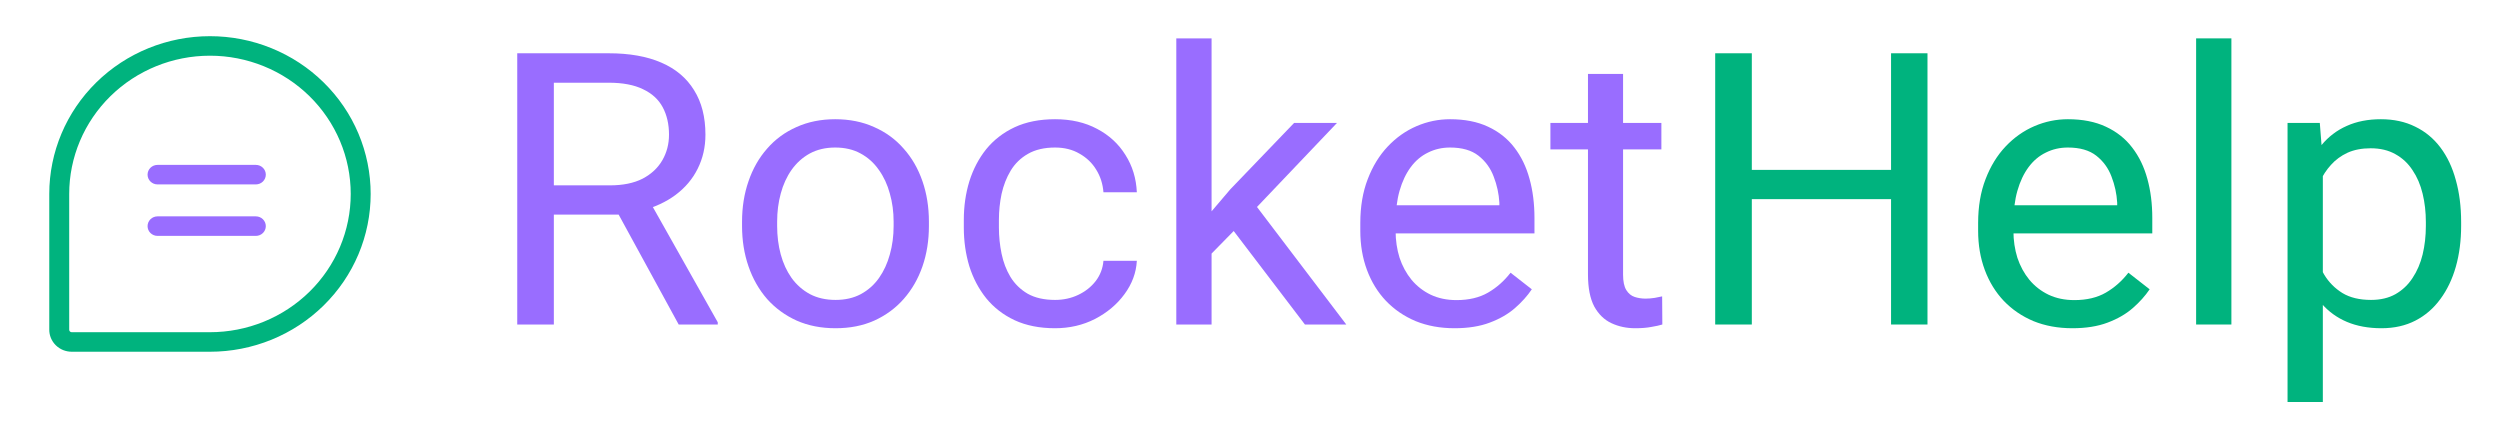
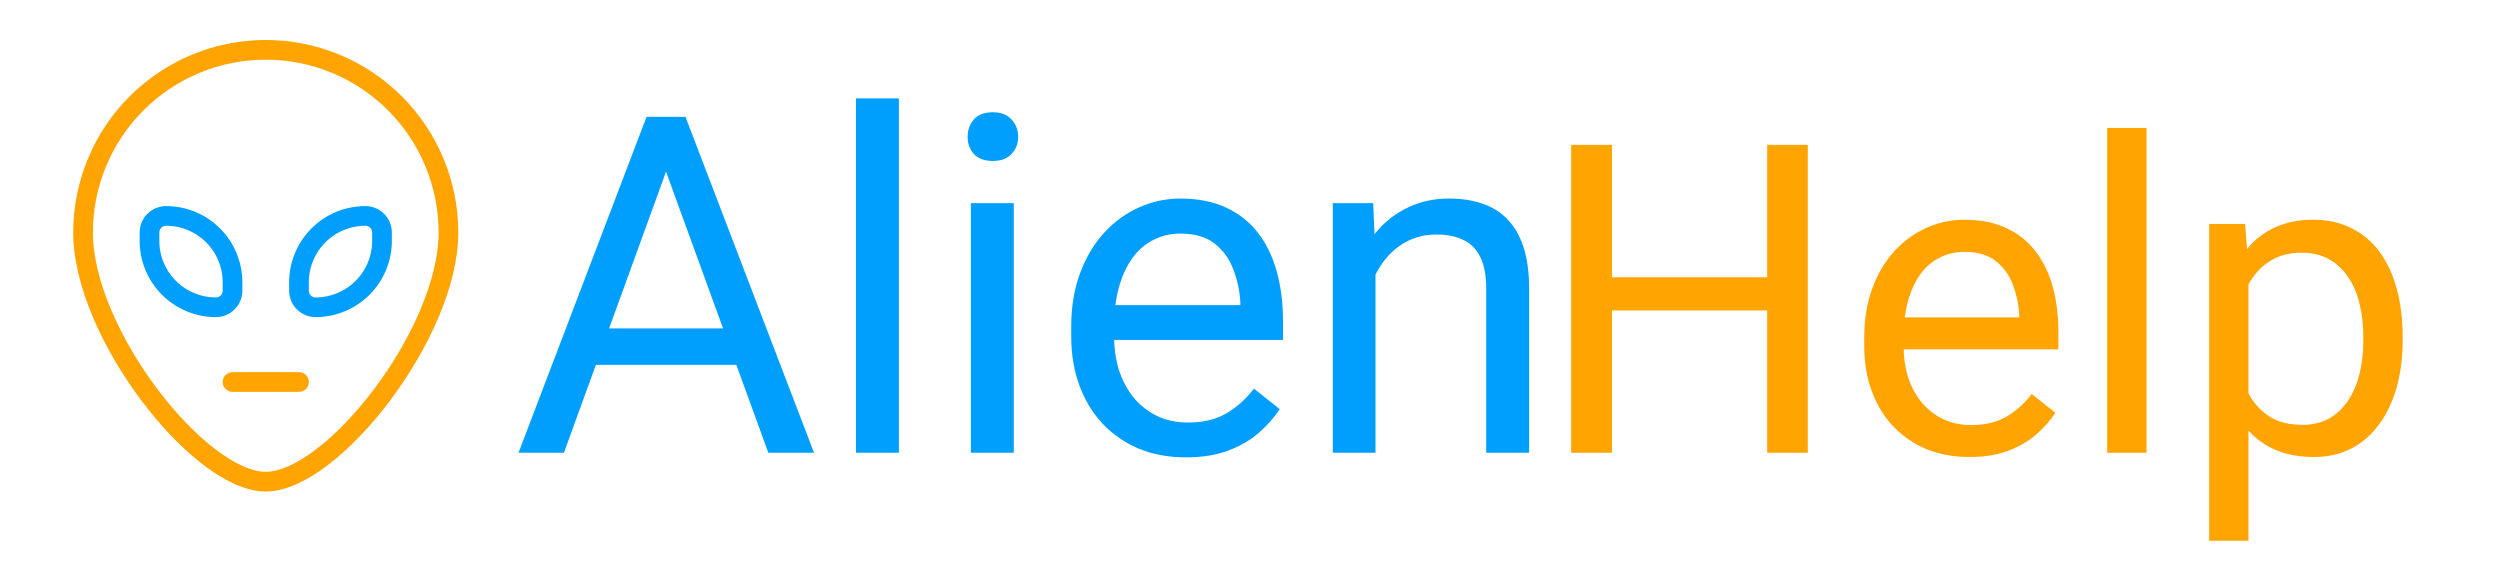
- <svg xmlns="http://www.w3.org/2000/svg" width="154" height="26" viewBox="0 0 154 26" fill="none">
-   <path fill-rule="evenodd" clip-rule="evenodd" d="M12.934 3.431C10.635 3.431 8.43 4.328 6.803 5.925C5.177 7.522 4.263 9.688 4.263 11.948V20.31C4.263 20.331 4.267 20.351 4.274 20.37C4.282 20.389 4.294 20.406 4.308 20.42C4.323 20.434 4.34 20.445 4.359 20.453C4.378 20.46 4.398 20.464 4.418 20.464L4.426 20.464L12.934 20.464C14.072 20.464 15.2 20.244 16.252 19.816C17.303 19.388 18.259 18.761 19.065 17.97C19.87 17.179 20.509 16.241 20.945 15.207C21.381 14.174 21.605 13.066 21.605 11.948C21.605 10.829 21.381 9.721 20.945 8.688C20.509 7.655 19.87 6.716 19.065 5.925C18.259 5.134 17.303 4.507 16.252 4.08C15.2 3.652 14.072 3.431 12.934 3.431ZM12.934 21.667H4.429C4.246 21.668 4.065 21.634 3.895 21.567C3.724 21.498 3.569 21.397 3.438 21.269C3.308 21.141 3.205 20.989 3.136 20.822C3.067 20.655 3.033 20.478 3.035 20.299V11.948C3.035 9.37 4.077 6.899 5.933 5.076C7.79 3.253 10.308 2.229 12.934 2.229C14.234 2.229 15.522 2.48 16.723 2.969C17.924 3.457 19.015 4.173 19.934 5.076C20.854 5.978 21.583 7.05 22.08 8.229C22.577 9.408 22.833 10.671 22.833 11.948C22.833 13.224 22.577 14.487 22.08 15.666C21.583 16.845 20.854 17.917 19.934 18.819C19.015 19.722 17.924 20.438 16.723 20.927C15.522 21.415 14.234 21.667 12.934 21.667Z" fill="#00B37E" />
-   <path fill-rule="evenodd" clip-rule="evenodd" d="M9.09 10.758C9.09 10.426 9.365 10.157 9.704 10.157H15.76C16.099 10.157 16.374 10.426 16.374 10.758C16.374 11.091 16.099 11.36 15.76 11.36H9.704C9.365 11.36 9.09 11.091 9.09 10.758Z" fill="#996DFF" />
-   <path fill-rule="evenodd" clip-rule="evenodd" d="M9.09 13.93C9.09 13.598 9.365 13.328 9.704 13.328H15.76C16.099 13.328 16.374 13.598 16.374 13.93C16.374 14.262 16.099 14.531 15.76 14.531H9.704C9.365 14.531 9.09 14.262 9.09 13.93Z" fill="#996DFF" />
-   <path d="M31.862 3.282H37.495C38.773 3.282 39.852 3.473 40.732 3.855C41.62 4.238 42.294 4.804 42.754 5.554C43.221 6.296 43.455 7.21 43.455 8.296C43.455 9.061 43.295 9.761 42.976 10.396C42.664 11.024 42.212 11.559 41.62 12.003C41.036 12.439 40.334 12.764 39.517 12.978L38.885 13.219H33.592L33.568 11.418H37.565C38.375 11.418 39.049 11.28 39.587 11.005C40.124 10.722 40.529 10.343 40.802 9.868C41.075 9.394 41.211 8.87 41.211 8.296C41.211 7.654 41.082 7.091 40.825 6.609C40.568 6.128 40.163 5.756 39.61 5.496C39.065 5.229 38.36 5.095 37.495 5.095H34.117V19.99H31.862V3.282ZM41.807 19.99L37.67 12.416L40.019 12.405L44.214 19.852V19.99H41.807Z" fill="#996DFF" />
-   <path d="M45.71 13.919V13.655C45.71 12.76 45.843 11.93 46.108 11.165C46.372 10.393 46.754 9.723 47.253 9.157C47.751 8.583 48.355 8.14 49.064 7.826C49.773 7.505 50.568 7.344 51.448 7.344C52.336 7.344 53.135 7.505 53.844 7.826C54.56 8.14 55.168 8.583 55.667 9.157C56.173 9.723 56.559 10.393 56.824 11.165C57.089 11.93 57.221 12.76 57.221 13.655V13.919C57.221 14.814 57.089 15.644 56.824 16.409C56.559 17.174 56.173 17.844 55.667 18.418C55.168 18.984 54.564 19.427 53.855 19.749C53.154 20.062 52.36 20.219 51.471 20.219C50.583 20.219 49.785 20.062 49.076 19.749C48.367 19.427 47.759 18.984 47.253 18.418C46.754 17.844 46.372 17.174 46.108 16.409C45.843 15.644 45.71 14.814 45.71 13.919ZM47.872 13.655V13.919C47.872 14.539 47.946 15.124 48.094 15.675C48.242 16.218 48.464 16.7 48.76 17.121C49.064 17.542 49.442 17.874 49.894 18.119C50.346 18.356 50.871 18.475 51.471 18.475C52.063 18.475 52.582 18.356 53.026 18.119C53.478 17.874 53.852 17.542 54.148 17.121C54.444 16.7 54.666 16.218 54.814 15.675C54.969 15.124 55.047 14.539 55.047 13.919V13.655C55.047 13.043 54.969 12.466 54.814 11.922C54.666 11.372 54.44 10.886 54.136 10.465C53.84 10.037 53.466 9.7 53.014 9.455C52.57 9.211 52.048 9.088 51.448 9.088C50.856 9.088 50.334 9.211 49.882 9.455C49.438 9.7 49.064 10.037 48.76 10.465C48.464 10.886 48.242 11.372 48.094 11.922C47.946 12.466 47.872 13.043 47.872 13.655Z" fill="#996DFF" />
-   <path d="M64.992 18.475C65.507 18.475 65.982 18.372 66.418 18.165C66.854 17.959 67.213 17.675 67.493 17.316C67.774 16.949 67.933 16.532 67.972 16.065H70.029C69.99 16.799 69.737 17.484 69.269 18.119C68.81 18.747 68.206 19.255 67.458 19.645C66.71 20.028 65.888 20.219 64.992 20.219C64.042 20.219 63.212 20.055 62.503 19.726C61.802 19.397 61.218 18.945 60.75 18.372C60.291 17.798 59.944 17.14 59.71 16.398C59.484 15.648 59.371 14.856 59.371 14.023V13.54C59.371 12.707 59.484 11.919 59.71 11.177C59.944 10.427 60.291 9.765 60.75 9.191C61.218 8.618 61.802 8.166 62.503 7.837C63.212 7.508 64.042 7.344 64.992 7.344C65.982 7.344 66.847 7.543 67.587 7.941C68.327 8.331 68.907 8.866 69.328 9.547C69.756 10.22 69.99 10.985 70.029 11.842H67.972C67.933 11.33 67.785 10.867 67.528 10.454C67.279 10.041 66.936 9.712 66.5 9.467C66.071 9.214 65.569 9.088 64.992 9.088C64.33 9.088 63.773 9.218 63.321 9.478C62.877 9.731 62.523 10.075 62.258 10.511C62.001 10.94 61.814 11.418 61.697 11.945C61.588 12.466 61.533 12.997 61.533 13.54V14.023C61.533 14.566 61.588 15.101 61.697 15.629C61.806 16.157 61.989 16.635 62.246 17.063C62.511 17.492 62.865 17.836 63.309 18.096C63.761 18.349 64.322 18.475 64.992 18.475Z" fill="#996DFF" />
-   <path d="M74.633 2.364V19.99H72.46V2.364H74.633ZM82.358 7.573L76.842 13.368L73.757 16.513L73.582 14.252L75.79 11.659L79.717 7.573H82.358ZM80.383 19.99L75.872 14.068L76.994 12.175L82.931 19.99H80.383Z" fill="#996DFF" />
-   <path d="M89.603 20.219C88.723 20.219 87.924 20.074 87.208 19.783C86.499 19.485 85.887 19.068 85.373 18.532C84.867 17.997 84.477 17.362 84.204 16.627C83.932 15.893 83.795 15.09 83.795 14.218V13.736C83.795 12.726 83.947 11.827 84.251 11.039C84.555 10.243 84.968 9.57 85.49 9.019C86.012 8.468 86.604 8.052 87.266 7.768C87.928 7.485 88.614 7.344 89.323 7.344C90.227 7.344 91.006 7.497 91.66 7.803C92.322 8.109 92.864 8.537 93.284 9.088C93.705 9.631 94.017 10.274 94.219 11.016C94.422 11.75 94.523 12.554 94.523 13.426V14.378H85.081V12.646H92.361V12.485C92.33 11.934 92.213 11.399 92.011 10.878C91.816 10.358 91.504 9.93 91.076 9.593C90.647 9.256 90.063 9.088 89.323 9.088C88.832 9.088 88.38 9.191 87.967 9.398C87.554 9.597 87.2 9.895 86.904 10.293C86.608 10.691 86.378 11.177 86.214 11.75C86.051 12.324 85.969 12.986 85.969 13.736V14.218C85.969 14.807 86.051 15.361 86.214 15.882C86.386 16.394 86.631 16.845 86.951 17.236C87.278 17.626 87.671 17.932 88.131 18.154C88.598 18.375 89.128 18.486 89.72 18.486C90.484 18.486 91.13 18.333 91.66 18.027C92.19 17.721 92.653 17.312 93.051 16.799L94.36 17.821C94.087 18.226 93.74 18.613 93.32 18.98C92.899 19.347 92.381 19.645 91.765 19.875C91.158 20.104 90.437 20.219 89.603 20.219Z" fill="#996DFF" />
-   <path d="M102.341 7.573V9.203H95.505V7.573H102.341ZM97.819 4.555H99.981V16.914C99.981 17.335 100.047 17.652 100.179 17.867C100.312 18.081 100.483 18.222 100.694 18.291C100.904 18.36 101.13 18.395 101.371 18.395C101.551 18.395 101.738 18.379 101.932 18.349C102.135 18.31 102.287 18.28 102.388 18.257L102.4 19.99C102.228 20.043 102.002 20.093 101.722 20.139C101.449 20.192 101.118 20.219 100.729 20.219C100.199 20.219 99.712 20.116 99.268 19.909C98.824 19.703 98.469 19.358 98.204 18.877C97.947 18.387 97.819 17.729 97.819 16.903V4.555Z" fill="#996DFF" />
-   <path d="M116.77 10.465V12.267H107.561V10.465H116.77ZM107.912 3.282V19.99H105.656V3.282H107.912ZM118.733 3.282V19.99H116.489V3.282H118.733Z" fill="#00B37E" />
-   <path d="M127.661 20.219C126.781 20.219 125.982 20.074 125.266 19.783C124.557 19.485 123.945 19.068 123.431 18.532C122.925 17.997 122.535 17.362 122.262 16.627C121.99 15.893 121.853 15.09 121.853 14.218V13.736C121.853 12.726 122.005 11.827 122.309 11.039C122.613 10.243 123.026 9.57 123.548 9.019C124.07 8.468 124.662 8.052 125.324 7.768C125.986 7.485 126.672 7.344 127.381 7.344C128.285 7.344 129.064 7.497 129.718 7.803C130.38 8.109 130.922 8.537 131.342 9.088C131.763 9.631 132.075 10.274 132.277 11.016C132.48 11.75 132.581 12.554 132.581 13.426V14.378H123.139V12.646H130.419V12.485C130.388 11.934 130.271 11.399 130.069 10.878C129.874 10.358 129.562 9.93 129.134 9.593C128.705 9.256 128.121 9.088 127.381 9.088C126.89 9.088 126.438 9.191 126.025 9.398C125.612 9.597 125.258 9.895 124.962 10.293C124.666 10.691 124.436 11.177 124.272 11.75C124.109 12.324 124.027 12.986 124.027 13.736V14.218C124.027 14.807 124.109 15.361 124.272 15.882C124.444 16.394 124.689 16.845 125.009 17.236C125.336 17.626 125.729 17.932 126.189 18.154C126.656 18.375 127.186 18.486 127.778 18.486C128.542 18.486 129.188 18.333 129.718 18.027C130.248 17.721 130.711 17.312 131.109 16.799L132.418 17.821C132.145 18.226 131.798 18.613 131.377 18.98C130.957 19.347 130.439 19.645 129.823 19.875C129.216 20.104 128.495 20.219 127.661 20.219Z" fill="#00B37E" />
-   <path d="M137.454 2.364V19.99H135.281V2.364H137.454Z" fill="#00B37E" />
-   <path d="M143.087 9.96V24.763H140.913V7.573H142.9L143.087 9.96ZM151.606 13.678V13.919C151.606 14.822 151.497 15.66 151.279 16.432C151.061 17.197 150.741 17.863 150.321 18.429C149.908 18.995 149.398 19.435 148.79 19.749C148.182 20.062 147.485 20.219 146.698 20.219C145.896 20.219 145.187 20.089 144.571 19.829C143.956 19.569 143.434 19.19 143.005 18.693C142.577 18.196 142.234 17.599 141.977 16.903C141.728 16.207 141.556 15.422 141.463 14.55V13.265C141.556 12.347 141.731 11.525 141.989 10.798C142.246 10.071 142.585 9.452 143.005 8.939C143.434 8.419 143.952 8.025 144.559 7.757C145.167 7.482 145.868 7.344 146.663 7.344C147.458 7.344 148.163 7.497 148.778 7.803C149.394 8.101 149.912 8.53 150.332 9.088C150.753 9.647 151.069 10.316 151.279 11.096C151.497 11.869 151.606 12.73 151.606 13.678ZM149.433 13.919V13.678C149.433 13.059 149.366 12.477 149.234 11.934C149.102 11.383 148.895 10.901 148.615 10.488C148.342 10.067 147.991 9.738 147.563 9.501C147.134 9.256 146.624 9.134 146.032 9.134C145.487 9.134 145.011 9.226 144.606 9.409C144.209 9.593 143.87 9.842 143.59 10.155C143.309 10.461 143.079 10.813 142.9 11.211C142.729 11.601 142.6 12.007 142.514 12.427V15.399C142.67 15.935 142.888 16.44 143.169 16.914C143.449 17.381 143.823 17.76 144.291 18.05C144.758 18.333 145.346 18.475 146.055 18.475C146.64 18.475 147.142 18.356 147.563 18.119C147.991 17.874 148.342 17.542 148.615 17.121C148.895 16.7 149.102 16.218 149.234 15.675C149.366 15.124 149.433 14.539 149.433 13.919Z" fill="#00B37E" />
+ <svg xmlns="http://www.w3.org/2000/svg" width="127" height="29" viewBox="0 0 127 29" fill="none">
+   <path d="M22.781 11.812C22.781 16.938 16.875 24.469 13.5 24.469C10.125 24.469 4.219 16.938 4.219 11.812C4.219 9.351 5.197 6.99 6.937 5.25C8.678 3.509 11.039 2.531 13.5 2.531C15.961 2.531 18.322 3.509 20.063 5.25C21.803 6.99 22.781 9.351 22.781 11.812V11.812Z" stroke="#FFA400" stroke-linecap="round" stroke-linejoin="round" />
+   <path d="M10.969 15.609C10.074 15.609 9.215 15.254 8.582 14.621C7.949 13.988 7.594 13.13 7.594 12.234L7.594 11.812C7.594 11.589 7.683 11.374 7.841 11.216C7.999 11.058 8.214 10.969 8.438 10.969C9.333 10.969 10.191 11.324 10.824 11.957C11.457 12.59 11.812 13.449 11.812 14.344V14.766C11.812 14.989 11.724 15.204 11.565 15.362C11.407 15.521 11.193 15.609 10.969 15.609Z" stroke="#009FFD" stroke-linecap="round" stroke-linejoin="round" />
+   <path d="M18.562 10.969C18.786 10.969 19.001 11.058 19.159 11.216C19.317 11.374 19.406 11.589 19.406 11.812V12.234C19.406 13.13 19.051 13.988 18.418 14.621C17.785 15.254 16.926 15.609 16.031 15.609C15.807 15.609 15.593 15.521 15.435 15.362C15.276 15.204 15.188 14.989 15.188 14.766V14.344C15.188 13.449 15.543 12.59 16.176 11.957C16.809 11.324 17.667 10.969 18.562 10.969Z" stroke="#009FFD" stroke-linecap="round" stroke-linejoin="round" />
+   <path d="M11.812 19.406H15.188" stroke="#FFA400" stroke-linecap="round" stroke-linejoin="round" />
+   <path d="M34.297 7.449L28.648 23H26.34L32.844 5.938H34.332L34.297 7.449ZM39.031 23L33.371 7.449L33.336 5.938H34.824L41.352 23H39.031ZM38.738 16.684V18.535H29.152V16.684H38.738ZM45.664 5V23H43.484V5H45.664ZM51.5 10.32V23H49.32V10.32H51.5ZM49.156 6.957C49.156 6.605 49.262 6.309 49.473 6.066C49.691 5.824 50.012 5.703 50.434 5.703C50.848 5.703 51.164 5.824 51.383 6.066C51.609 6.309 51.723 6.605 51.723 6.957C51.723 7.293 51.609 7.582 51.383 7.824C51.164 8.059 50.848 8.176 50.434 8.176C50.012 8.176 49.691 8.059 49.473 7.824C49.262 7.582 49.156 7.293 49.156 6.957ZM60.242 23.234C59.359 23.234 58.559 23.086 57.84 22.789C57.129 22.484 56.516 22.059 56 21.512C55.492 20.965 55.102 20.316 54.828 19.566C54.555 18.816 54.418 17.996 54.418 17.105V16.613C54.418 15.582 54.57 14.664 54.875 13.859C55.18 13.047 55.594 12.359 56.117 11.797C56.641 11.234 57.234 10.809 57.898 10.52C58.562 10.23 59.25 10.086 59.961 10.086C60.867 10.086 61.648 10.242 62.305 10.555C62.969 10.867 63.512 11.305 63.934 11.867C64.356 12.422 64.668 13.078 64.871 13.836C65.074 14.586 65.176 15.406 65.176 16.297V17.27H55.707V15.5H63.008V15.336C62.977 14.773 62.859 14.227 62.656 13.695C62.461 13.164 62.148 12.727 61.719 12.383C61.289 12.039 60.703 11.867 59.961 11.867C59.469 11.867 59.016 11.973 58.602 12.184C58.188 12.387 57.832 12.691 57.535 13.098C57.238 13.504 57.008 14 56.844 14.586C56.68 15.172 56.598 15.848 56.598 16.613V17.105C56.598 17.707 56.68 18.273 56.844 18.805C57.016 19.328 57.262 19.789 57.582 20.188C57.91 20.586 58.305 20.898 58.766 21.125C59.234 21.352 59.766 21.465 60.359 21.465C61.125 21.465 61.773 21.309 62.305 20.996C62.836 20.684 63.301 20.266 63.699 19.742L65.012 20.785C64.738 21.199 64.391 21.594 63.969 21.969C63.547 22.344 63.027 22.648 62.41 22.883C61.801 23.117 61.078 23.234 60.242 23.234ZM69.875 13.027V23H67.707V10.32H69.758L69.875 13.027ZM69.359 16.18L68.457 16.145C68.465 15.277 68.594 14.477 68.844 13.742C69.094 13 69.445 12.355 69.898 11.809C70.352 11.262 70.891 10.84 71.516 10.543C72.148 10.238 72.848 10.086 73.613 10.086C74.238 10.086 74.801 10.172 75.301 10.344C75.801 10.508 76.227 10.773 76.578 11.141C76.938 11.508 77.211 11.984 77.398 12.57C77.586 13.148 77.68 13.855 77.68 14.691V23H75.5V14.668C75.5 14.004 75.402 13.473 75.207 13.074C75.012 12.668 74.727 12.375 74.352 12.195C73.977 12.008 73.516 11.914 72.969 11.914C72.43 11.914 71.938 12.027 71.492 12.254C71.055 12.48 70.676 12.793 70.356 13.191C70.043 13.59 69.797 14.047 69.617 14.562C69.445 15.07 69.359 15.609 69.359 16.18Z" fill="#009FFD" />
+   <path d="M90.031 14.084V15.771H81.566V14.084H90.031ZM81.889 7.359V23H79.815V7.359H81.889ZM91.836 7.359V23H89.773V7.359H91.836ZM100.043 23.215C99.234 23.215 98.5 23.079 97.841 22.807C97.189 22.527 96.627 22.137 96.154 21.636C95.689 21.134 95.331 20.54 95.08 19.852C94.829 19.165 94.704 18.413 94.704 17.597V17.145C94.704 16.2 94.844 15.359 95.123 14.621C95.402 13.876 95.782 13.246 96.262 12.73C96.742 12.215 97.286 11.825 97.894 11.56C98.503 11.295 99.133 11.162 99.785 11.162C100.616 11.162 101.332 11.305 101.934 11.592C102.542 11.878 103.04 12.279 103.427 12.795C103.813 13.303 104.1 13.905 104.286 14.6C104.472 15.287 104.565 16.039 104.565 16.855V17.747H95.886V16.125H102.578V15.975C102.549 15.459 102.442 14.958 102.256 14.471C102.077 13.984 101.79 13.583 101.396 13.268C101.003 12.953 100.465 12.795 99.785 12.795C99.334 12.795 98.919 12.892 98.539 13.085C98.159 13.271 97.834 13.55 97.561 13.923C97.289 14.295 97.078 14.75 96.928 15.287C96.777 15.824 96.702 16.444 96.702 17.145V17.597C96.702 18.148 96.777 18.667 96.928 19.154C97.085 19.634 97.311 20.057 97.605 20.422C97.905 20.787 98.267 21.074 98.689 21.281C99.119 21.489 99.606 21.593 100.15 21.593C100.852 21.593 101.447 21.45 101.934 21.163C102.421 20.877 102.847 20.494 103.212 20.014L104.415 20.97C104.164 21.349 103.846 21.711 103.459 22.055C103.072 22.398 102.596 22.678 102.03 22.893C101.472 23.107 100.809 23.215 100.043 23.215ZM109.045 6.5V23H107.047V6.5H109.045ZM114.223 13.611V27.469H112.225V11.377H114.051L114.223 13.611ZM122.054 17.092V17.317C122.054 18.162 121.953 18.947 121.753 19.67C121.552 20.386 121.259 21.009 120.872 21.539C120.493 22.069 120.023 22.481 119.465 22.774C118.906 23.068 118.265 23.215 117.542 23.215C116.804 23.215 116.153 23.093 115.587 22.85C115.021 22.606 114.541 22.252 114.147 21.786C113.754 21.321 113.438 20.762 113.202 20.11C112.973 19.459 112.815 18.725 112.729 17.908V16.705C112.815 15.846 112.977 15.076 113.213 14.396C113.449 13.715 113.761 13.135 114.147 12.655C114.541 12.168 115.018 11.8 115.576 11.549C116.135 11.291 116.779 11.162 117.51 11.162C118.24 11.162 118.888 11.305 119.454 11.592C120.02 11.871 120.496 12.272 120.883 12.795C121.27 13.318 121.56 13.944 121.753 14.675C121.953 15.398 122.054 16.204 122.054 17.092ZM120.056 17.317V17.092C120.056 16.512 119.995 15.967 119.873 15.459C119.751 14.943 119.562 14.492 119.304 14.105C119.053 13.712 118.731 13.404 118.337 13.182C117.943 12.953 117.474 12.838 116.93 12.838C116.428 12.838 115.992 12.924 115.619 13.096C115.254 13.268 114.942 13.5 114.685 13.794C114.427 14.08 114.215 14.41 114.051 14.782C113.893 15.148 113.775 15.527 113.696 15.921V18.703C113.84 19.204 114.04 19.677 114.298 20.121C114.556 20.558 114.899 20.912 115.329 21.185C115.759 21.45 116.299 21.582 116.951 21.582C117.488 21.582 117.95 21.471 118.337 21.249C118.731 21.02 119.053 20.708 119.304 20.314C119.562 19.921 119.751 19.469 119.873 18.961C119.995 18.445 120.056 17.898 120.056 17.317Z" fill="#FFA400" />
</svg>
